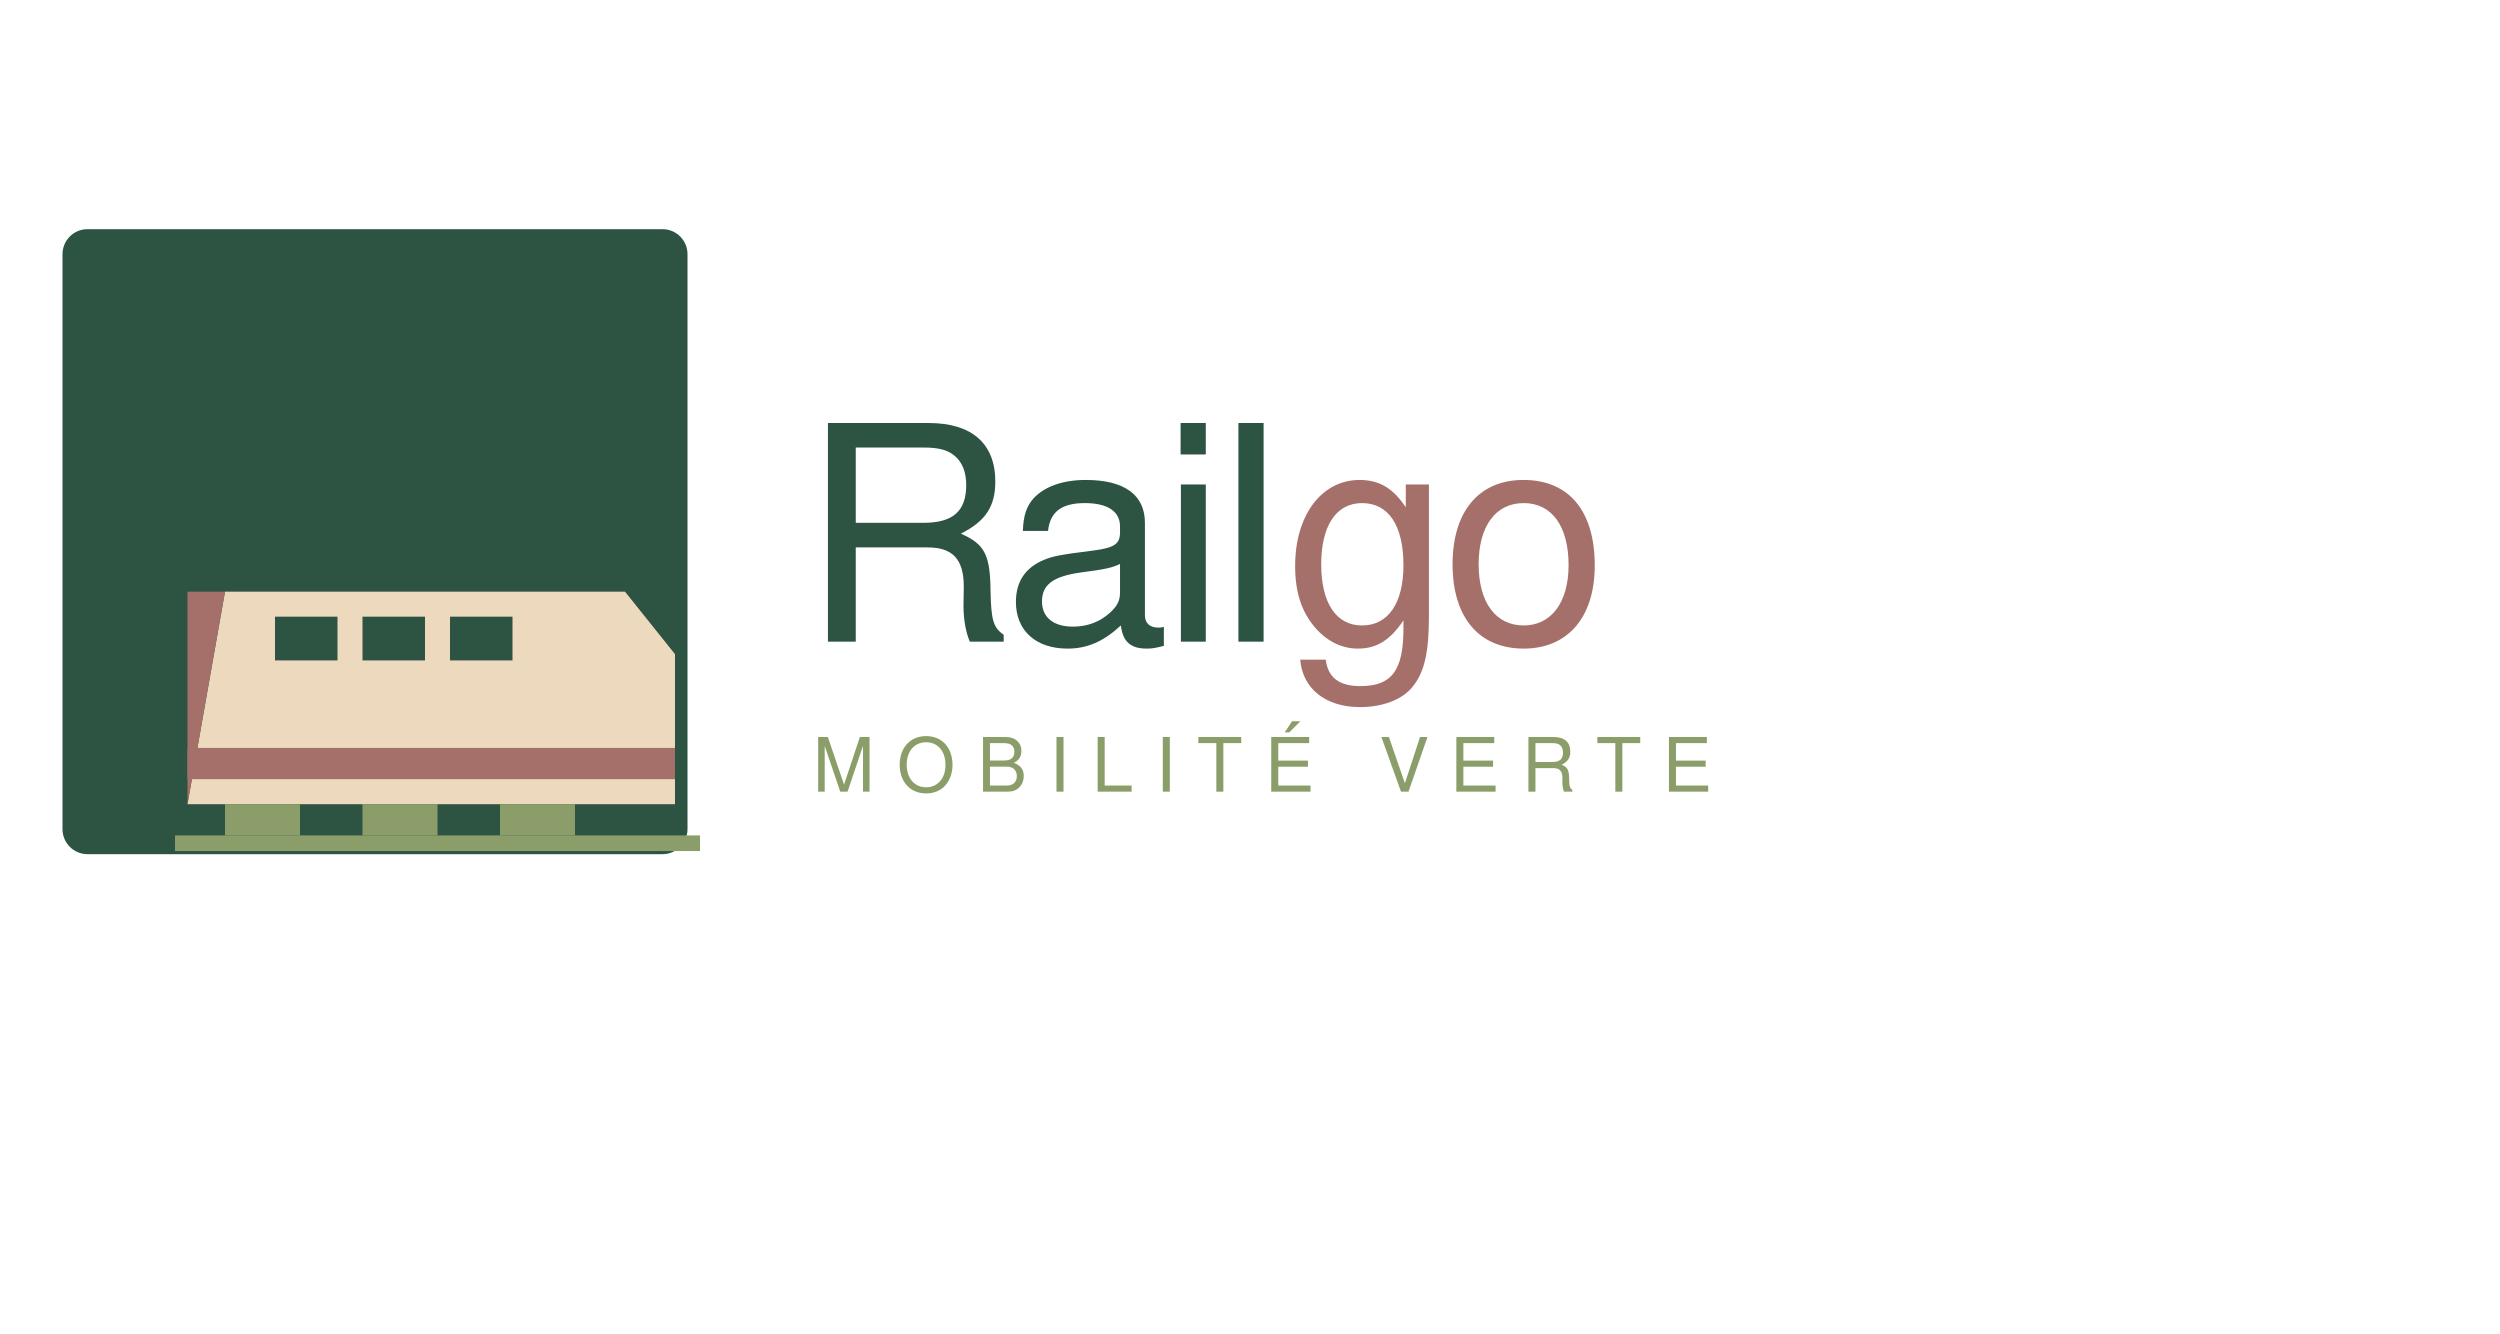
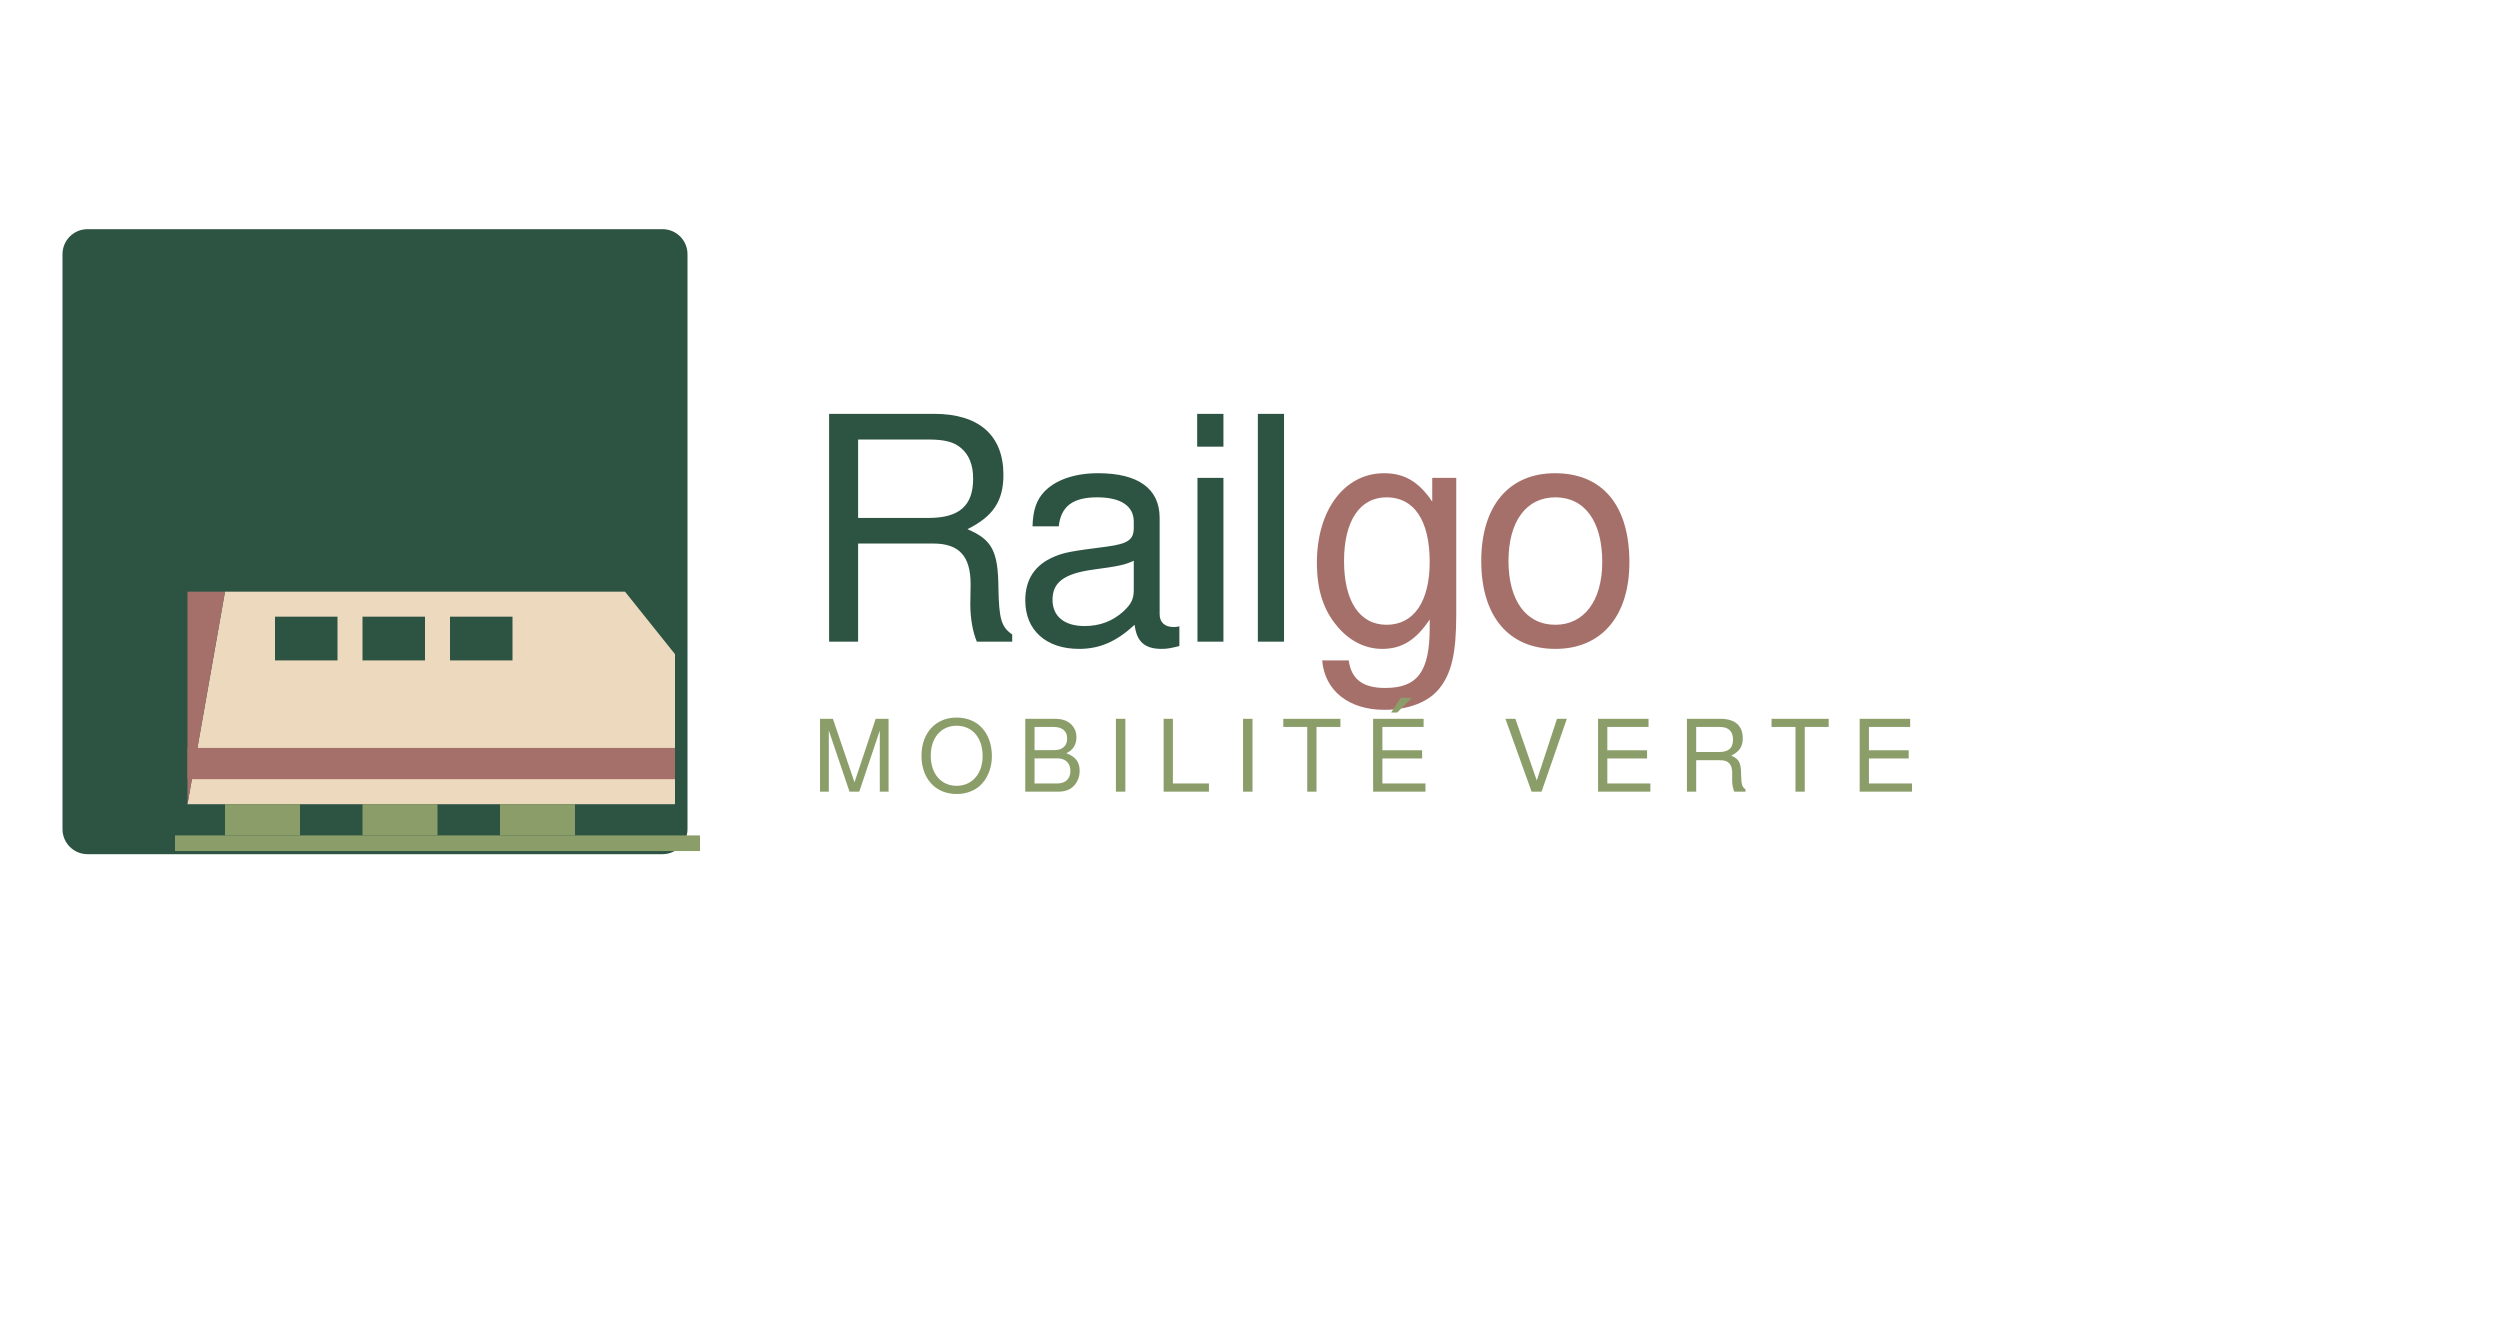
<svg xmlns="http://www.w3.org/2000/svg" width="300" height="160" viewBox="0 0 400 160">
  <rect x="10" y="10" width="100" height="100" rx="4" fill="#2D5443" />
  <polygon points="30,102 36,68 100,68 108,78 108,102" fill="#EDD9BE" />
  <polygon points="30,102 36,68 30,68" fill="#A6706A" />
  <rect x="30" y="93" width="78" height="5" rx="0" fill="#A6706A" />
  <rect x="44" y="72" width="10" height="7" rx="0" fill="#2D5443" />
  <rect x="58" y="72" width="10" height="7" rx="0" fill="#2D5443" />
  <rect x="72" y="72" width="10" height="7" rx="0" fill="#2D5443" />
  <rect x="36" y="102" width="12" height="5" rx="0" fill="#8B9E6A" />
  <rect x="58" y="102" width="12" height="5" rx="0" fill="#8B9E6A" />
  <rect x="80" y="102" width="12" height="5" rx="0" fill="#8B9E6A" />
  <rect x="28" y="107" width="84" height="2.5" rx="0" fill="#8B9E6A" />
-   <text x="128" y="76" font-size="48" font-weight="500" fill="#2D5443" font-family="'Helvetica Neue', Helvetica, Arial, sans-serif" letter-spacing="-1.5">Rail<tspan fill="#A6706A">go</tspan>
+   <text x="128" y="76" font-size="50" font-weight="500" fill="#2D5443" font-family="'Helvetica Neue', Helvetica, Arial, sans-serif" letter-spacing="-1.5">Rail<tspan fill="#A6706A">go</tspan>
  </text>
-   <text x="130" y="100" font-size="12" fill="#8B9E6A" font-family="'Helvetica Neue', Helvetica, Arial, sans-serif" letter-spacing="3.5">MOBILITÉ VERTE</text>
+   <text x="130" y="100" font-size="16" fill="#8B9E6A" font-family="'Helvetica Neue', Helvetica, Arial, sans-serif" letter-spacing="3.5">MOBILITÉ VERTE</text>
</svg>
